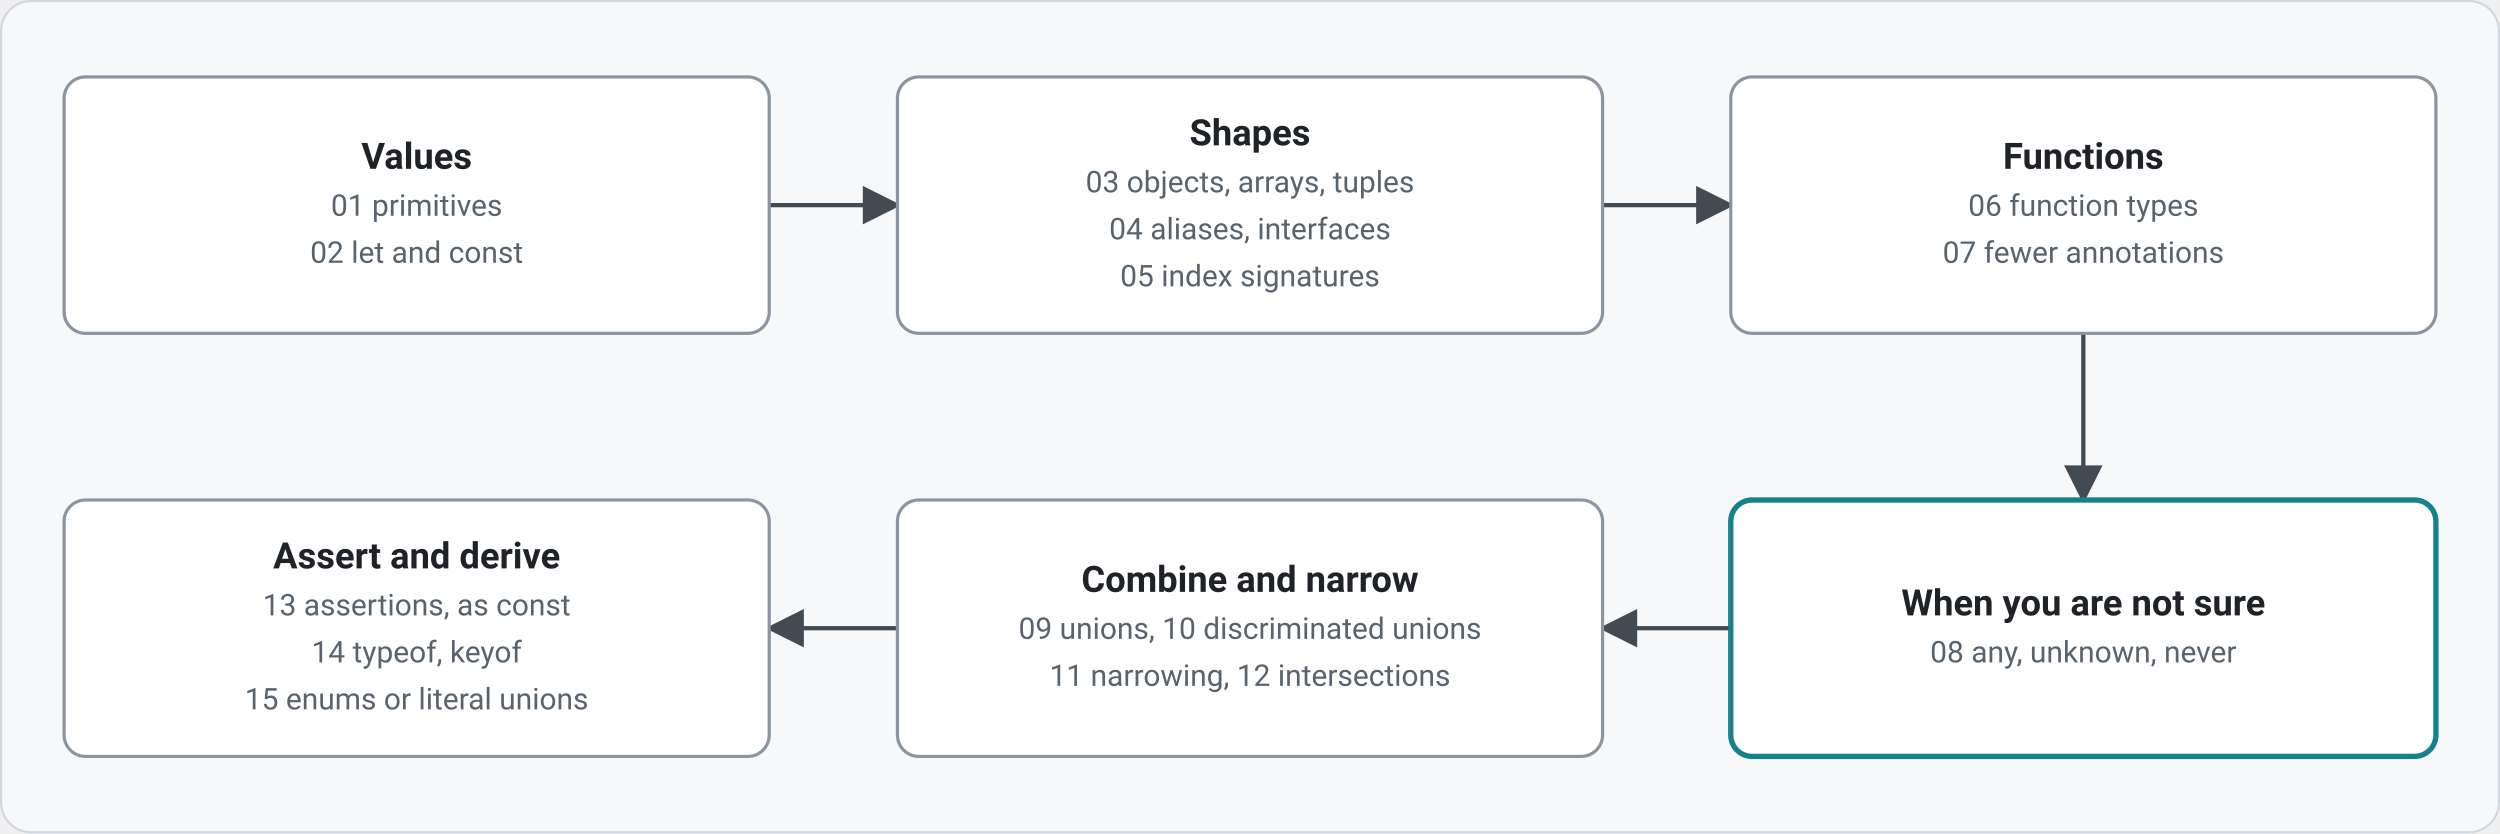
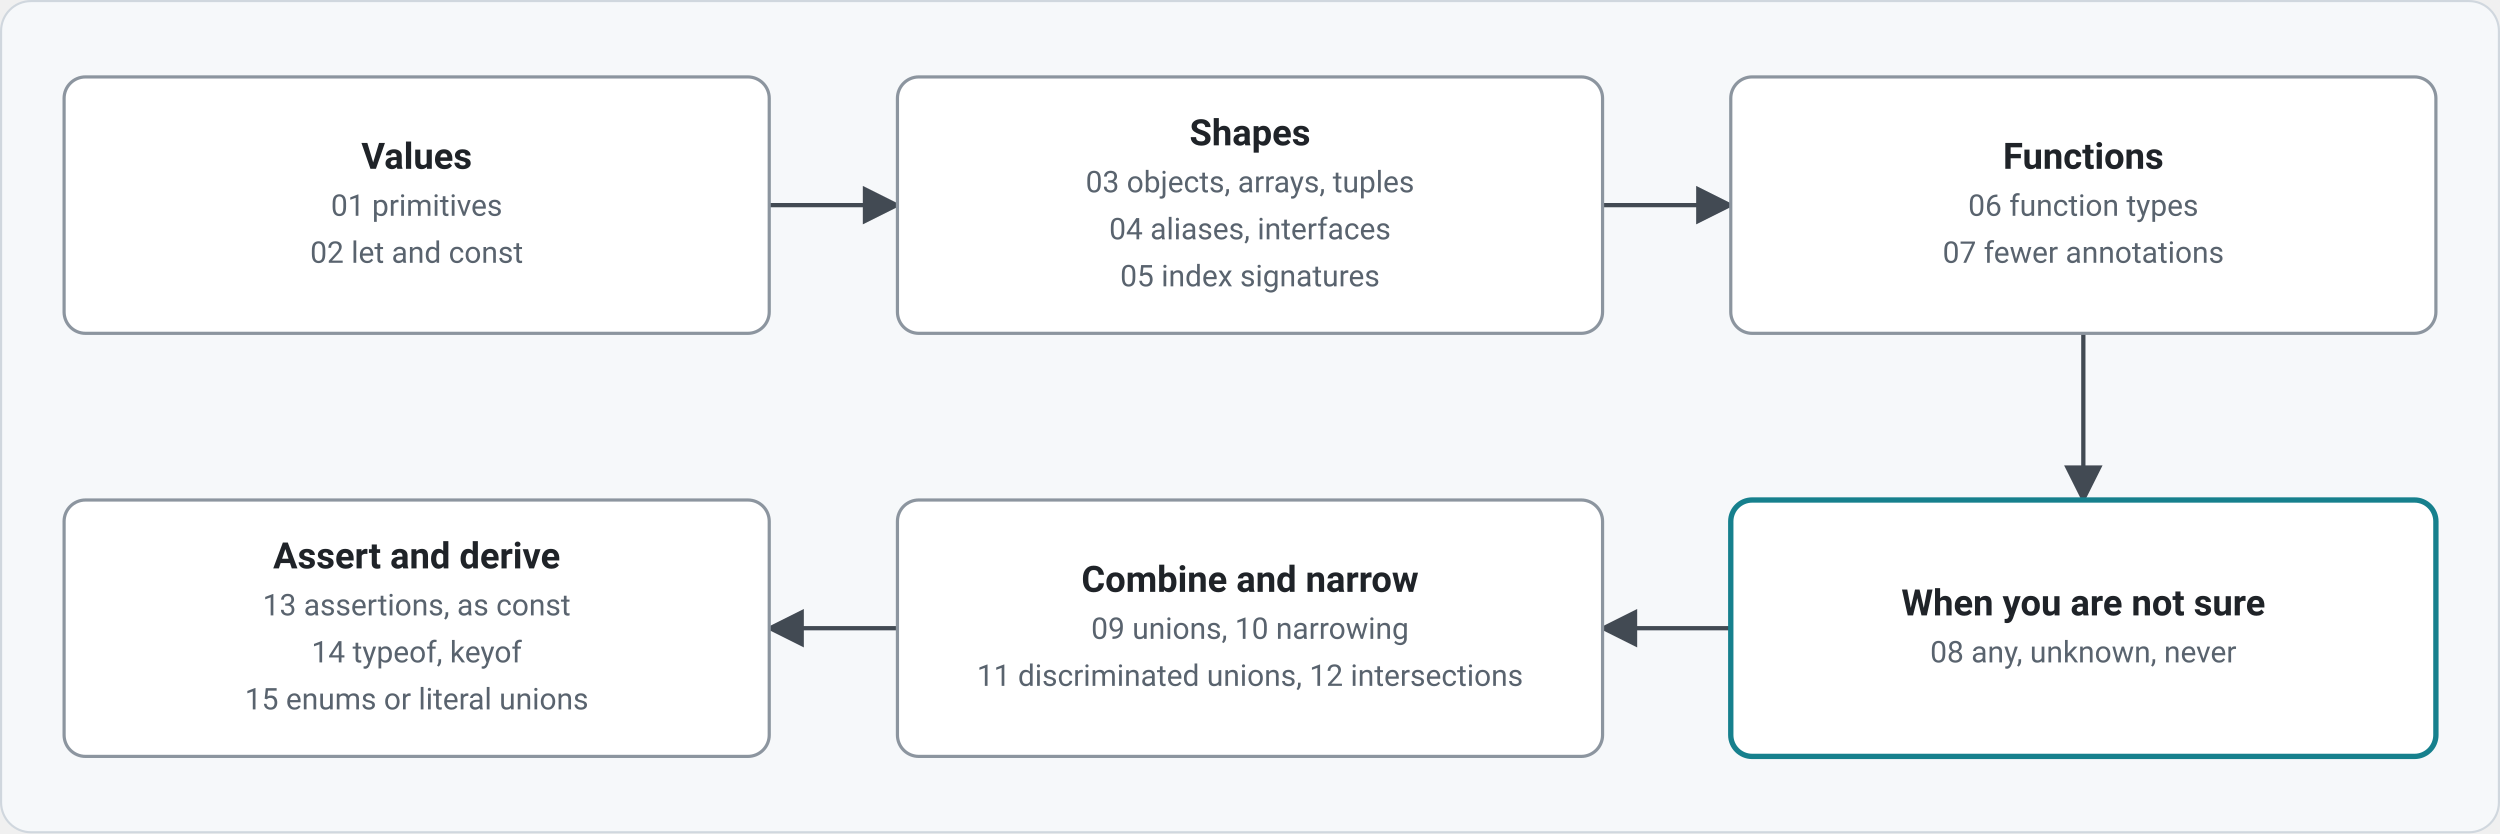
<svg xmlns="http://www.w3.org/2000/svg" width="1170" height="390" viewBox="0 0 1170 390" role="img" aria-label="The types lessons in order: values, shapes, functions, what to do when you are not sure of a type, combining and narrowing, then asserting and deriving types">
  <defs>
    <marker id="arrow-neutral" viewBox="0 0 10 10" refX="9" refY="5" markerWidth="9" markerHeight="9" orient="auto-start-reverse">
      <path d="M0 0 L10 5 L0 10 z" fill="#424a53" />
    </marker>
    <marker id="arrow-red" viewBox="0 0 10 10" refX="9" refY="5" markerWidth="9" markerHeight="9" orient="auto-start-reverse">
      <path d="M0 0 L10 5 L0 10 z" fill="#c9483a" />
    </marker>
    <marker id="arrow-green" viewBox="0 0 10 10" refX="9" refY="5" markerWidth="9" markerHeight="9" orient="auto-start-reverse">
      <path d="M0 0 L10 5 L0 10 z" fill="#238a53" />
    </marker>
    <marker id="arrow-teal" viewBox="0 0 10 10" refX="9" refY="5" markerWidth="9" markerHeight="9" orient="auto-start-reverse">
      <path d="M0 0 L10 5 L0 10 z" fill="#16808d" />
    </marker>
  </defs>
  <rect x="0.5" y="0.5" width="1169" height="389" rx="14" fill="#f6f8fa" stroke="#d0d7de" />
  <polyline points="360,96 420,96" fill="none" stroke="#424a53" stroke-width="2" stroke-linejoin="round" marker-end="url(#arrow-neutral)" />
  <polyline points="750,96 810,96" fill="none" stroke="#424a53" stroke-width="2" stroke-linejoin="round" marker-end="url(#arrow-neutral)" />
  <polyline points="975,156 975,234" fill="none" stroke="#424a53" stroke-width="2" stroke-linejoin="round" marker-end="url(#arrow-neutral)" />
  <polyline points="810,294 750,294" fill="none" stroke="#424a53" stroke-width="2" stroke-linejoin="round" marker-end="url(#arrow-neutral)" />
  <polyline points="420,294 360,294" fill="none" stroke="#424a53" stroke-width="2" stroke-linejoin="round" marker-end="url(#arrow-neutral)" />
  <rect x="30" y="36" width="330" height="120" rx="10" fill="#ffffff" stroke="#8c959f" stroke-width="1.5" />
  <text x="195" y="79" font-family="ui-sans-serif,-apple-system,BlinkMacSystemFont,'Segoe UI',Roboto,Helvetica,Arial,sans-serif" font-size="17" font-weight="700" fill="#1f2328" text-anchor="middle">Values</text>
  <text x="195" y="101" font-family="ui-sans-serif,-apple-system,BlinkMacSystemFont,'Segoe UI',Roboto,Helvetica,Arial,sans-serif" font-size="14" font-weight="400" fill="#59636e" text-anchor="middle">01 primitives</text>
  <text x="195" y="123" font-family="ui-sans-serif,-apple-system,BlinkMacSystemFont,'Segoe UI',Roboto,Helvetica,Arial,sans-serif" font-size="14" font-weight="400" fill="#59636e" text-anchor="middle">02 let and const</text>
  <rect x="420" y="36" width="330" height="120" rx="10" fill="#ffffff" stroke="#8c959f" stroke-width="1.5" />
  <text x="585" y="68" font-family="ui-sans-serif,-apple-system,BlinkMacSystemFont,'Segoe UI',Roboto,Helvetica,Arial,sans-serif" font-size="17" font-weight="700" fill="#1f2328" text-anchor="middle">Shapes</text>
  <text x="585" y="90" font-family="ui-sans-serif,-apple-system,BlinkMacSystemFont,'Segoe UI',Roboto,Helvetica,Arial,sans-serif" font-size="14" font-weight="400" fill="#59636e" text-anchor="middle">03 objects, arrays, tuples</text>
  <text x="585" y="112" font-family="ui-sans-serif,-apple-system,BlinkMacSystemFont,'Segoe UI',Roboto,Helvetica,Arial,sans-serif" font-size="14" font-weight="400" fill="#59636e" text-anchor="middle">04 aliases, interfaces</text>
  <text x="585" y="134" font-family="ui-sans-serif,-apple-system,BlinkMacSystemFont,'Segoe UI',Roboto,Helvetica,Arial,sans-serif" font-size="14" font-weight="400" fill="#59636e" text-anchor="middle">05 index signatures</text>
  <rect x="810" y="36" width="330" height="120" rx="10" fill="#ffffff" stroke="#8c959f" stroke-width="1.5" />
  <text x="975" y="79" font-family="ui-sans-serif,-apple-system,BlinkMacSystemFont,'Segoe UI',Roboto,Helvetica,Arial,sans-serif" font-size="17" font-weight="700" fill="#1f2328" text-anchor="middle">Functions</text>
  <text x="975" y="101" font-family="ui-sans-serif,-apple-system,BlinkMacSystemFont,'Segoe UI',Roboto,Helvetica,Arial,sans-serif" font-size="14" font-weight="400" fill="#59636e" text-anchor="middle">06 function types</text>
  <text x="975" y="123" font-family="ui-sans-serif,-apple-system,BlinkMacSystemFont,'Segoe UI',Roboto,Helvetica,Arial,sans-serif" font-size="14" font-weight="400" fill="#59636e" text-anchor="middle">07 fewer annotations</text>
  <rect x="810" y="234" width="330" height="120" rx="10" fill="#ffffff" stroke="#16808d" stroke-width="2.5" />
  <text x="975" y="288" font-family="ui-sans-serif,-apple-system,BlinkMacSystemFont,'Segoe UI',Roboto,Helvetica,Arial,sans-serif" font-size="17" font-weight="700" fill="#1f2328" text-anchor="middle">When you are not sure</text>
  <text x="975" y="310" font-family="ui-sans-serif,-apple-system,BlinkMacSystemFont,'Segoe UI',Roboto,Helvetica,Arial,sans-serif" font-size="14" font-weight="400" fill="#59636e" text-anchor="middle">08 any, unknown, never</text>
  <rect x="420" y="234" width="330" height="120" rx="10" fill="#ffffff" stroke="#8c959f" stroke-width="1.5" />
  <text x="585" y="277" font-family="ui-sans-serif,-apple-system,BlinkMacSystemFont,'Segoe UI',Roboto,Helvetica,Arial,sans-serif" font-size="17" font-weight="700" fill="#1f2328" text-anchor="middle">Combine and narrow</text>
-   <text x="585" y="299" font-family="ui-sans-serif,-apple-system,BlinkMacSystemFont,'Segoe UI',Roboto,Helvetica,Arial,sans-serif" font-size="14" font-weight="400" fill="#59636e" text-anchor="middle">09 unions, 10 discriminated unions</text>
-   <text x="585" y="321" font-family="ui-sans-serif,-apple-system,BlinkMacSystemFont,'Segoe UI',Roboto,Helvetica,Arial,sans-serif" font-size="14" font-weight="400" fill="#59636e" text-anchor="middle">11 narrowing, 12 intersections</text>
+   <text x="585" y="299" font-family="ui-sans-serif,-apple-system,BlinkMacSystemFont,'Segoe UI',Roboto,Helvetica,Arial,sans-serif" font-size="14" font-weight="400" fill="#59636e" text-anchor="middle">09 unions, 10 narrowing</text>
+   <text x="585" y="321" font-family="ui-sans-serif,-apple-system,BlinkMacSystemFont,'Segoe UI',Roboto,Helvetica,Arial,sans-serif" font-size="14" font-weight="400" fill="#59636e" text-anchor="middle">11 discriminated unions, 12 intersections</text>
  <rect x="30" y="234" width="330" height="120" rx="10" fill="#ffffff" stroke="#8c959f" stroke-width="1.5" />
  <text x="195" y="266" font-family="ui-sans-serif,-apple-system,BlinkMacSystemFont,'Segoe UI',Roboto,Helvetica,Arial,sans-serif" font-size="17" font-weight="700" fill="#1f2328" text-anchor="middle">Assert and derive</text>
  <text x="195" y="288" font-family="ui-sans-serif,-apple-system,BlinkMacSystemFont,'Segoe UI',Roboto,Helvetica,Arial,sans-serif" font-size="14" font-weight="400" fill="#59636e" text-anchor="middle">13 assertions, as const</text>
  <text x="195" y="310" font-family="ui-sans-serif,-apple-system,BlinkMacSystemFont,'Segoe UI',Roboto,Helvetica,Arial,sans-serif" font-size="14" font-weight="400" fill="#59636e" text-anchor="middle">14 typeof, keyof</text>
  <text x="195" y="332" font-family="ui-sans-serif,-apple-system,BlinkMacSystemFont,'Segoe UI',Roboto,Helvetica,Arial,sans-serif" font-size="14" font-weight="400" fill="#59636e" text-anchor="middle">15 enums or literal unions</text>
</svg>
